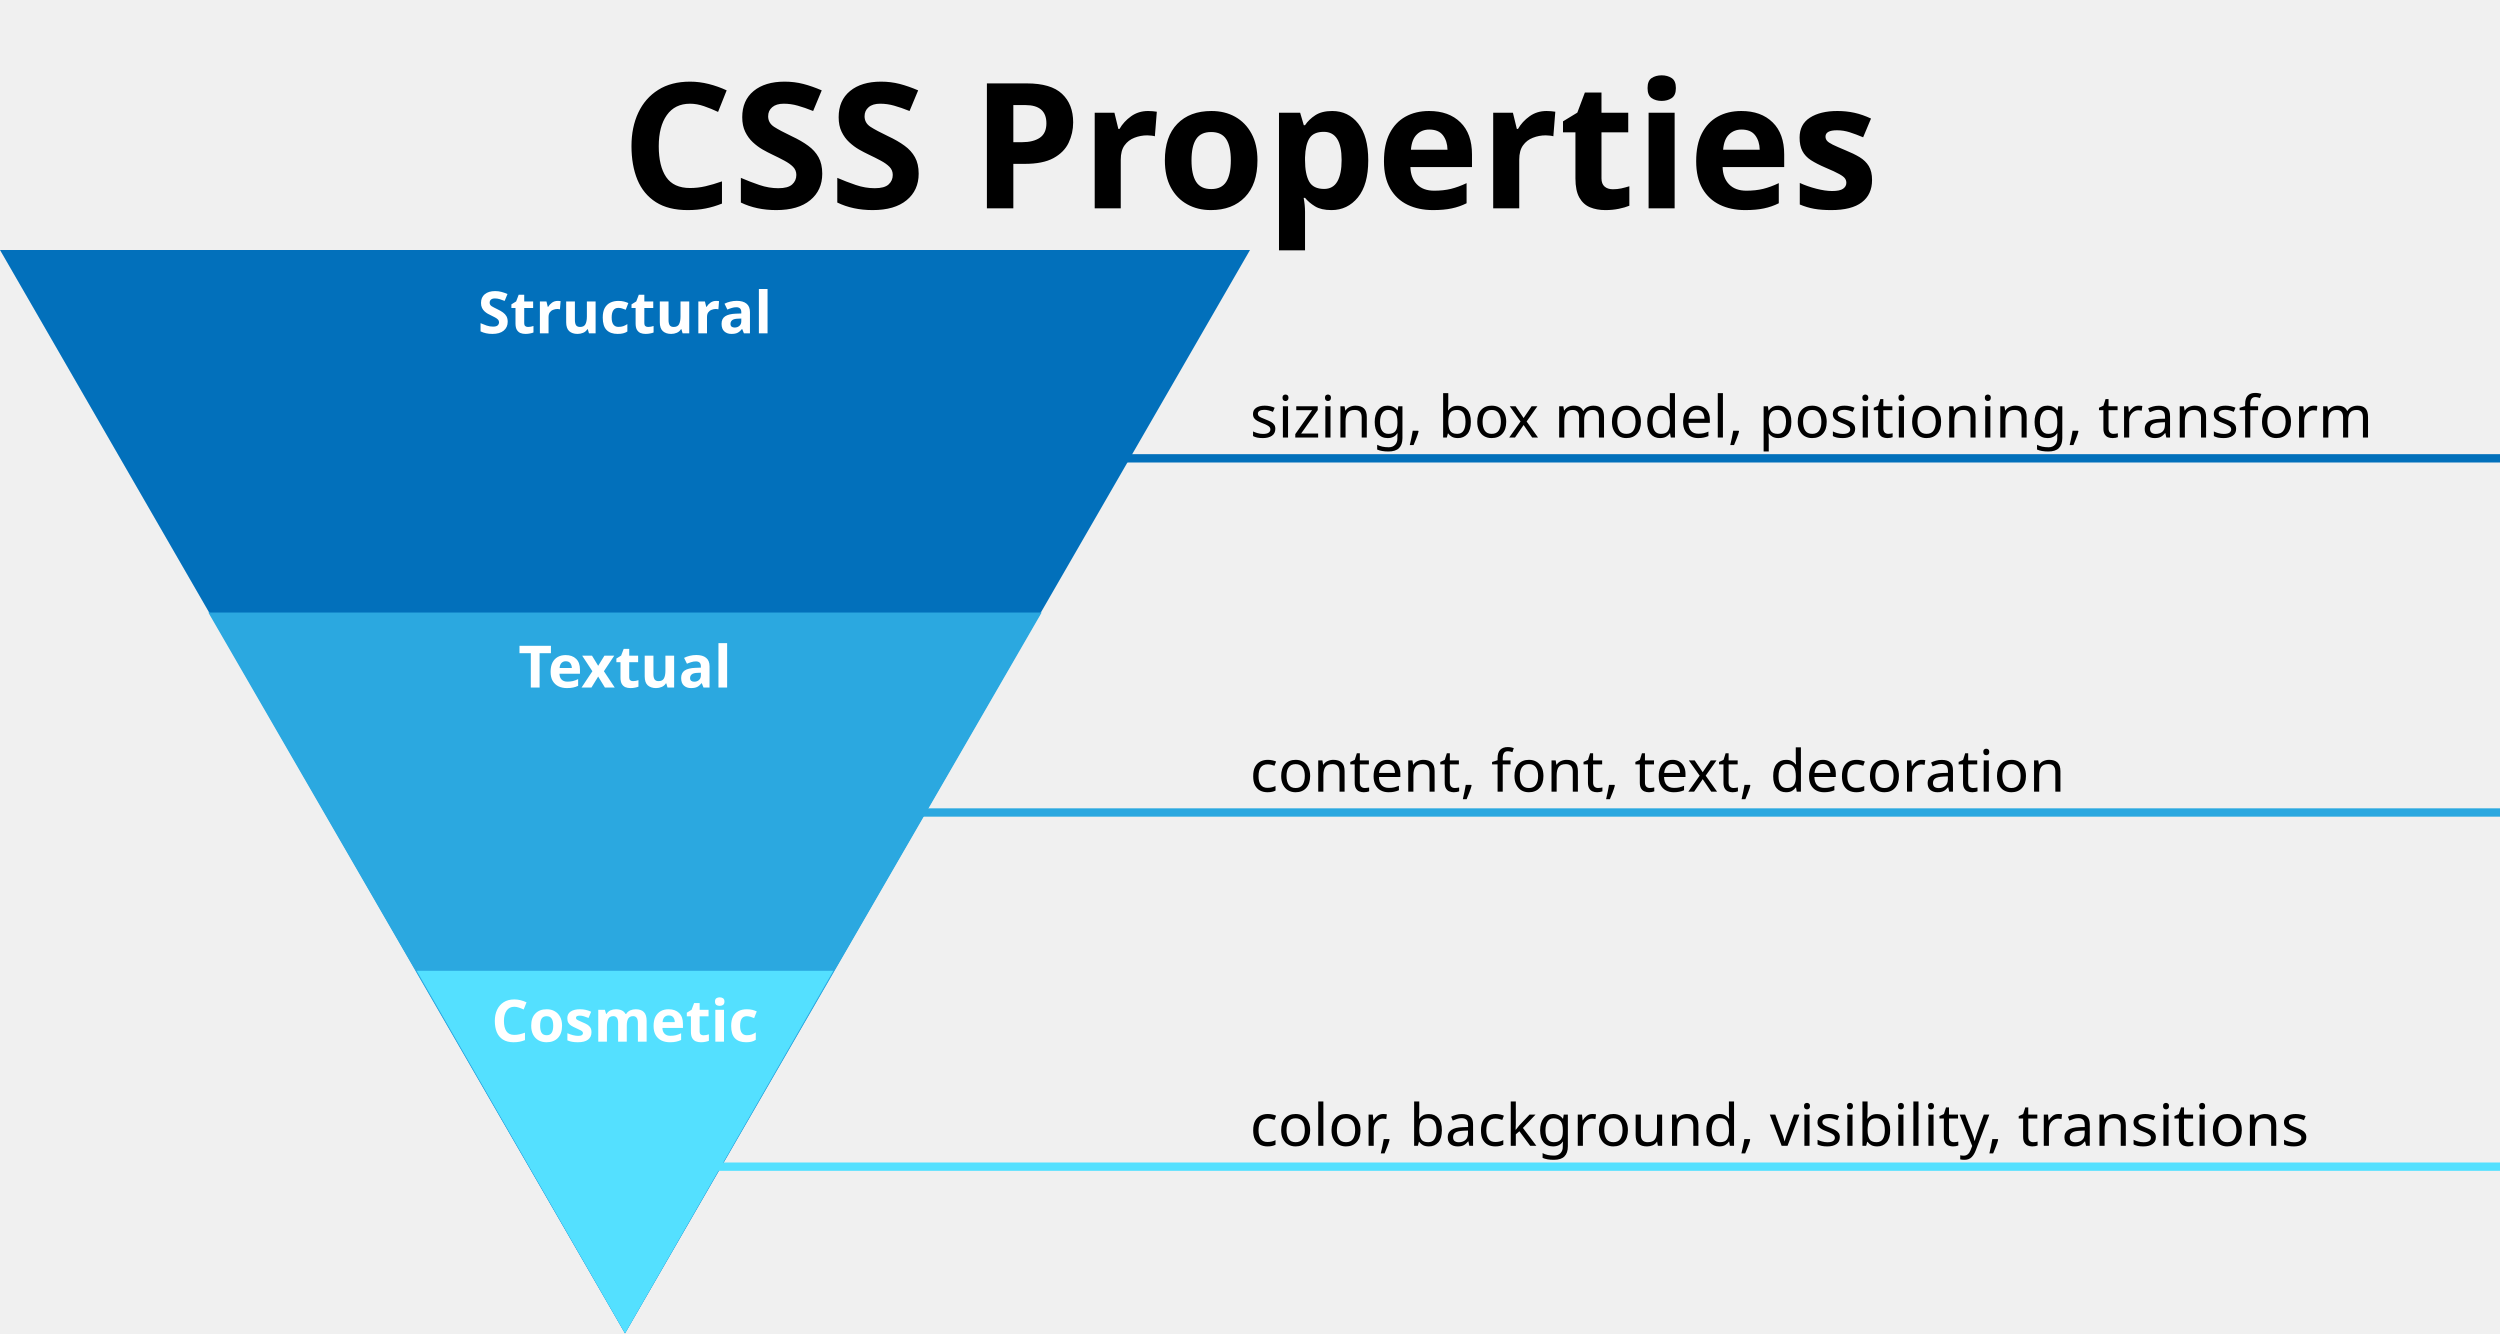
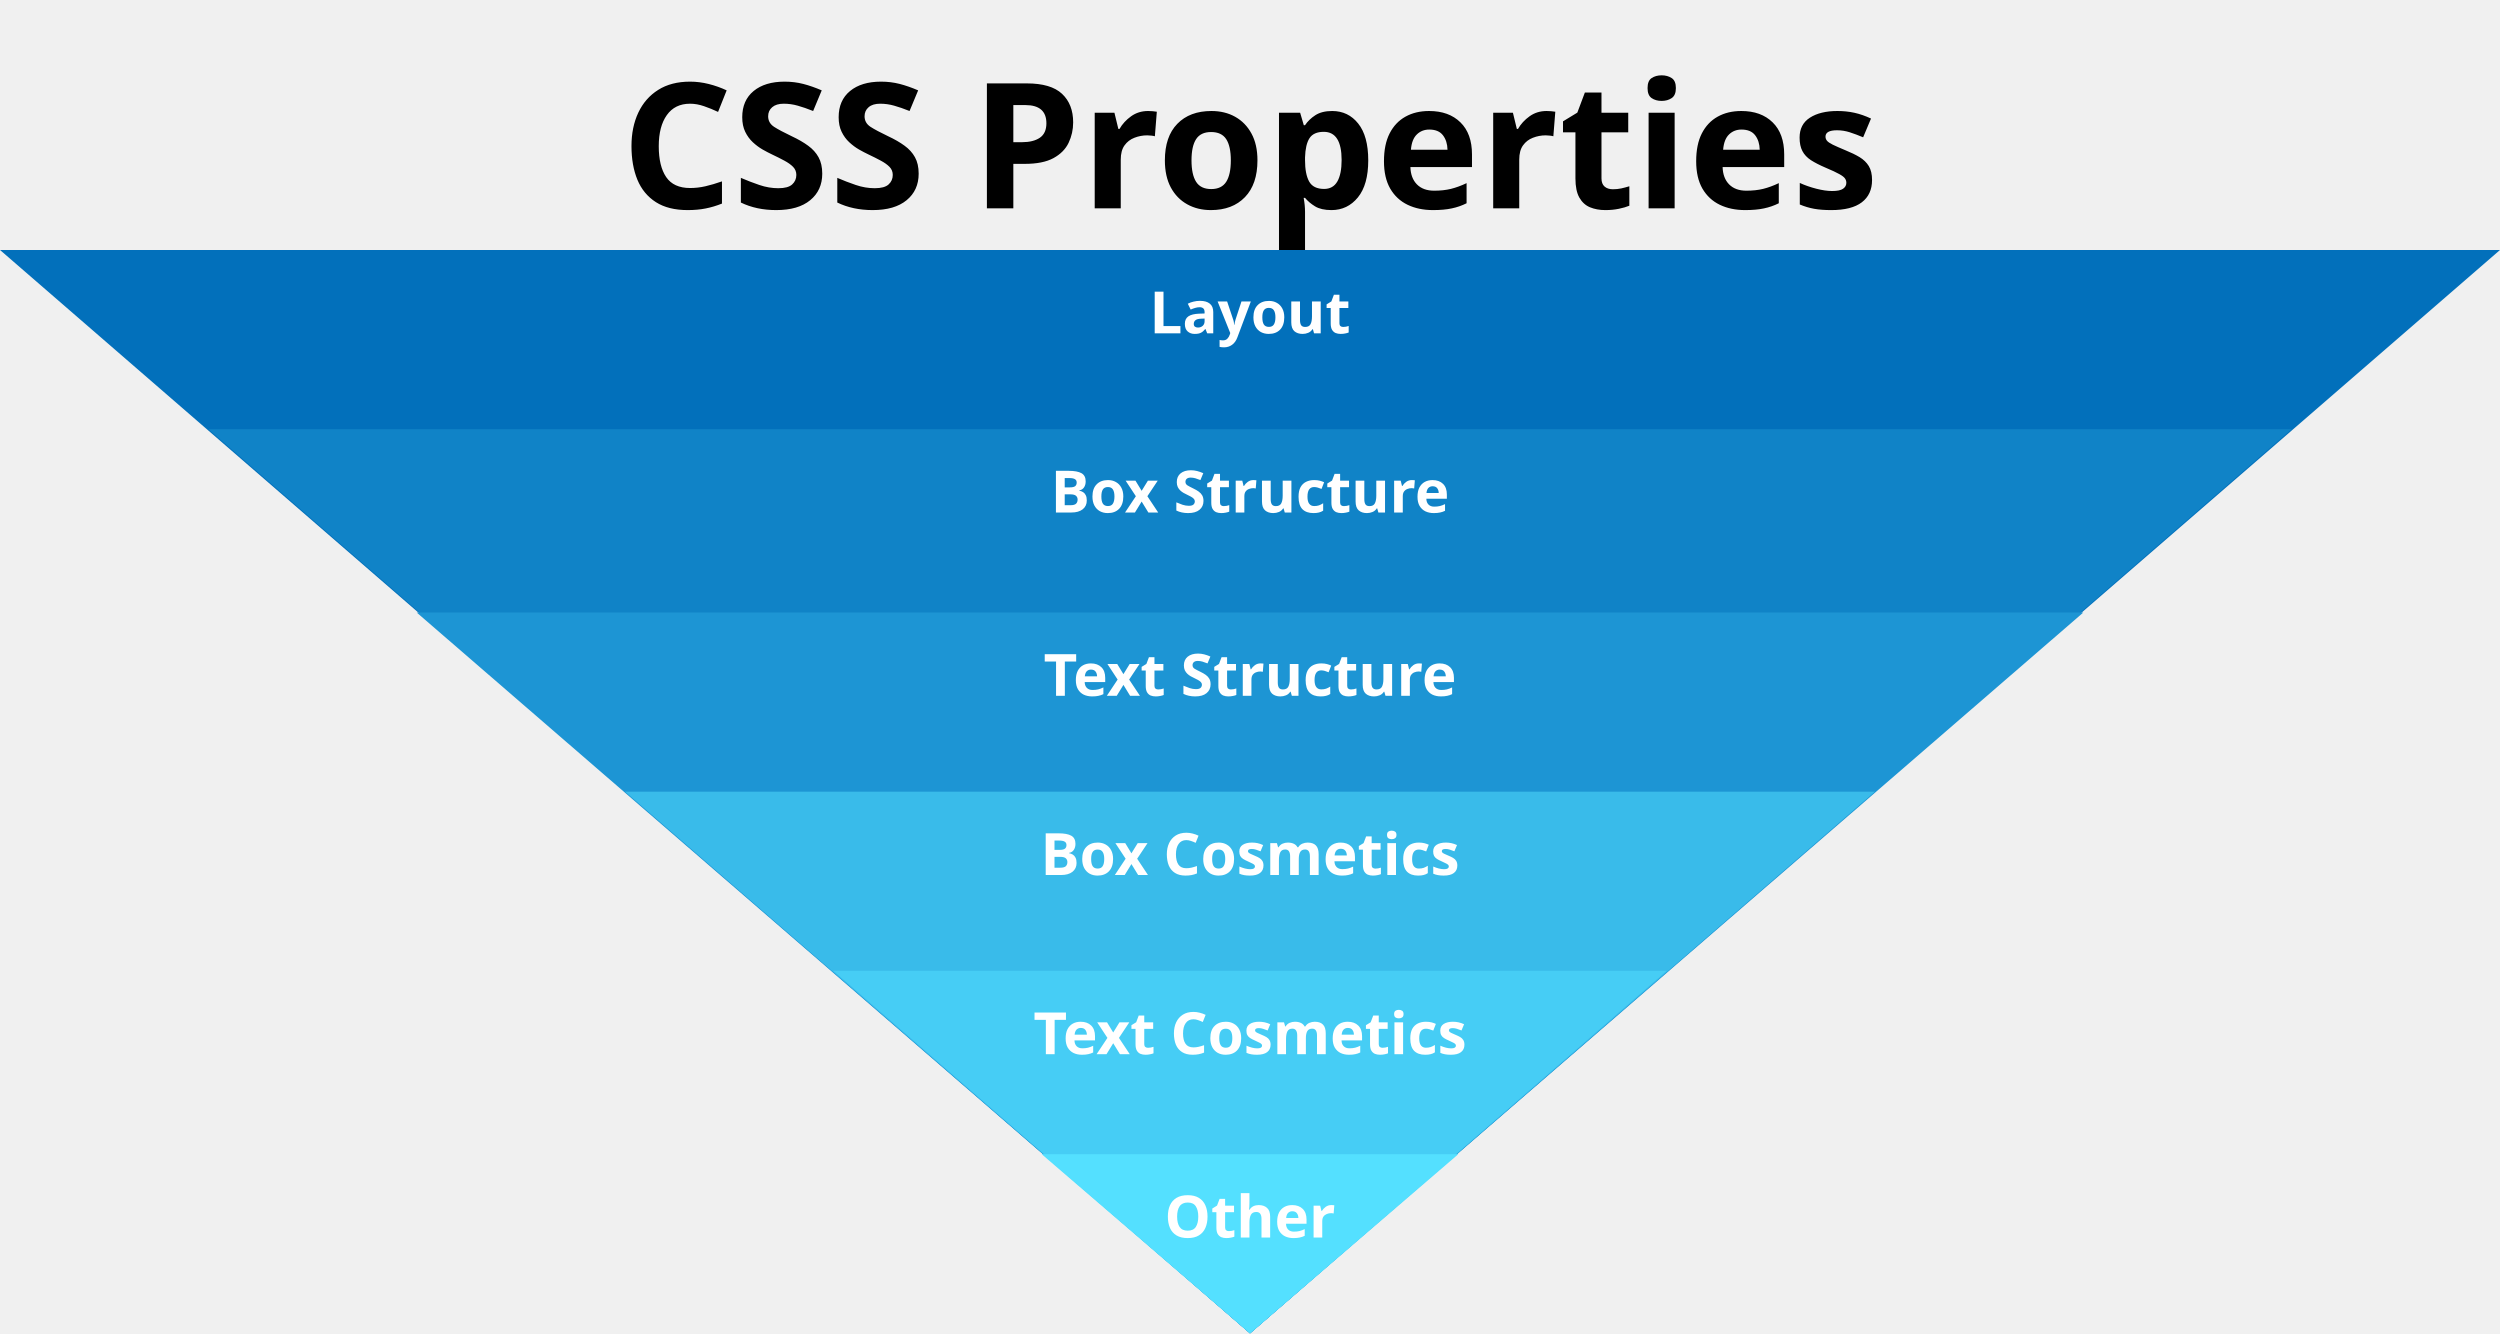
<svg xmlns="http://www.w3.org/2000/svg" width="600" height="320">
  <style>
    svg {
      font-size: 14px;
      font-family: sans-serif;
      stroke-width: 0;
    }
    .heading {
      font-size: 42px;
      font-weight: bold;
      text-anchor: middle;
    }
    .categories {
      font-weight: bold;
      text-anchor: middle;
      fill: #fff;
    }
    .lines {
      stroke-width: 2px;
    }
    .tier1 {
      fill:   #0270bb;
      stroke: #0270bb;
    }
    .tier2 {
-       fill:   #2ba8e0;
-       stroke: #2ba8e0;
+       fill:   #1083C7;
+       stroke: #1083C7;
    }
    .tier3 {
+       fill:   #1D95D4;
+       stroke: #1D95D4;
+     }
+     /* 2ba8e0 */
+     .tier4 {
+       fill:   #39BBEA;
+       stroke: #39BBEA;
+     }
+     .tier5 {
+       fill:   #46CDF5;
+       stroke: #46CDF5;
+     }
+     .tier6 {
      fill:   #54e0ff;
      stroke: #54e0ff;
    }
  </style>
  <text class="heading" x="300" y="50">CSS Properties</text>
  <g transform="translate(0,60)">
-     <g class="triangle" transform="scale(1,1)">
+     <g class="triangle" transform="scale(2,1)">
      <polygon data-tier="1" class="tier1" points="  0,  0    300,  0    150,260" />
-       <polygon data-tier="2" class="tier2" points=" 50, 87    250, 87    150,260" />
-       <polygon data-tier="3" class="tier3" points="100,173    200,173    150,260" />
+       <polygon data-tier="2" class="tier2" points=" 25, 43    275, 43    150,260" />
+       <polygon data-tier="3" class="tier3" points=" 50, 87    250, 87    150,260" />
+       <polygon data-tier="4" class="tier4" points=" 75,130    225,130    150,260" />
+       <polygon data-tier="5" class="tier5" points="100,173    200,173    150,260" />
+       <polygon data-tier="6" class="tier6" points="125,217    175,217    150,260" />
    </g>
-     <g class="categories" transform="translate(150,20)">
-       <text data-tier="1" x="0" y="0">Structural</text>
-       <text data-tier="2" x="0" y="85">Textual</text>
-       <text data-tier="3" x="0" y="170">Cosmetic</text>
-     </g>
-     <g class="lines" transform="translate(150) scale(450,1)">
-       <line data-tier="1" class="tier1" x1="0" y1="50" x2="1" y2="50" />
-       <line data-tier="2" class="tier2" x1="0" y1="135" x2="1" y2="135" />
-       <line data-tier="3" class="tier3" x1="0" y1="220" x2="1" y2="220" />
-     </g>
-     <g class="examples" transform="translate(300)">
-       <text data-tier="1" x="0" y="45">sizing, box model, positioning, transform</text>
-       <text data-tier="2" x="0" y="130">content, font, text, decoration</text>
-       <text data-tier="3" x="0" y="215">color, background, visibility, transitions</text>
+     <g class="categories" transform="translate(300,20)">
+       <text data-tier="1" x="0" y="0">Layout</text>
+       <text data-tier="2" x="0" y="43">Box Structure</text>
+       <text data-tier="3" x="0" y="87">Text Structure</text>
+       <text data-tier="4" x="0" y="130">Box Cosmetics</text>
+       <text data-tier="5" x="0" y="173">Text Cosmetics</text>
+       <text data-tier="6" x="0" y="217">Other</text>
    </g>
  </g>
</svg>
